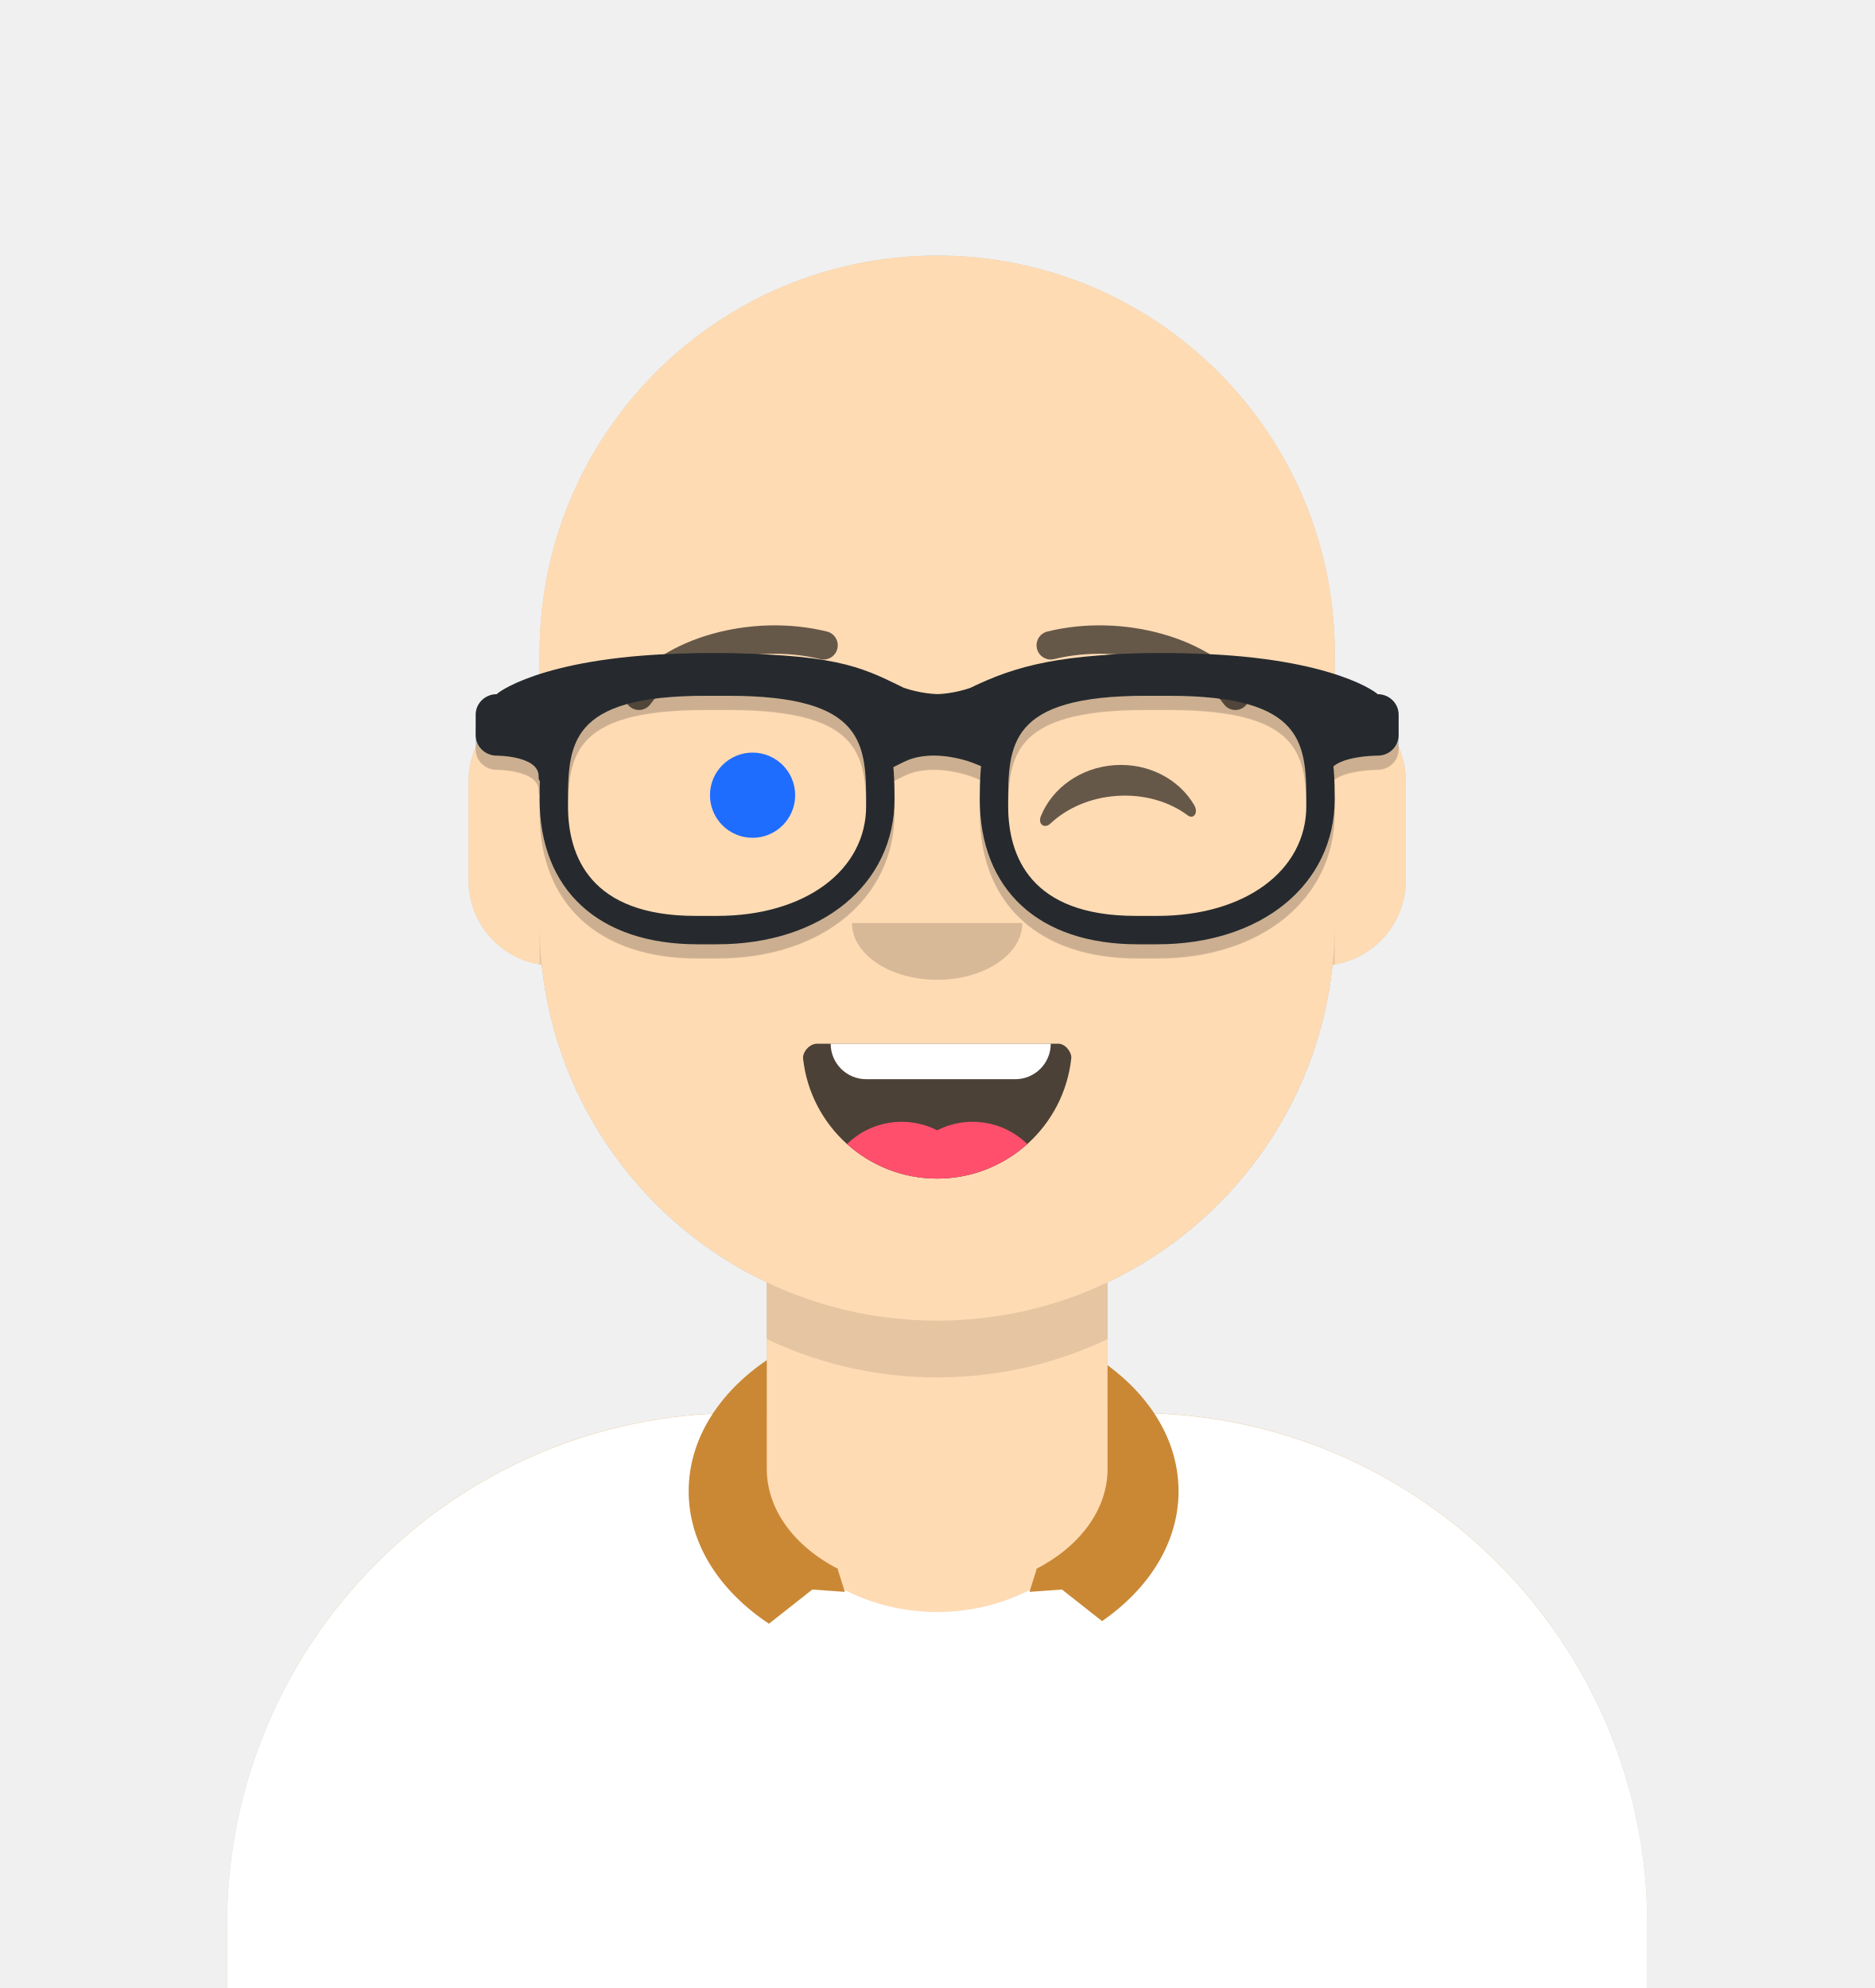
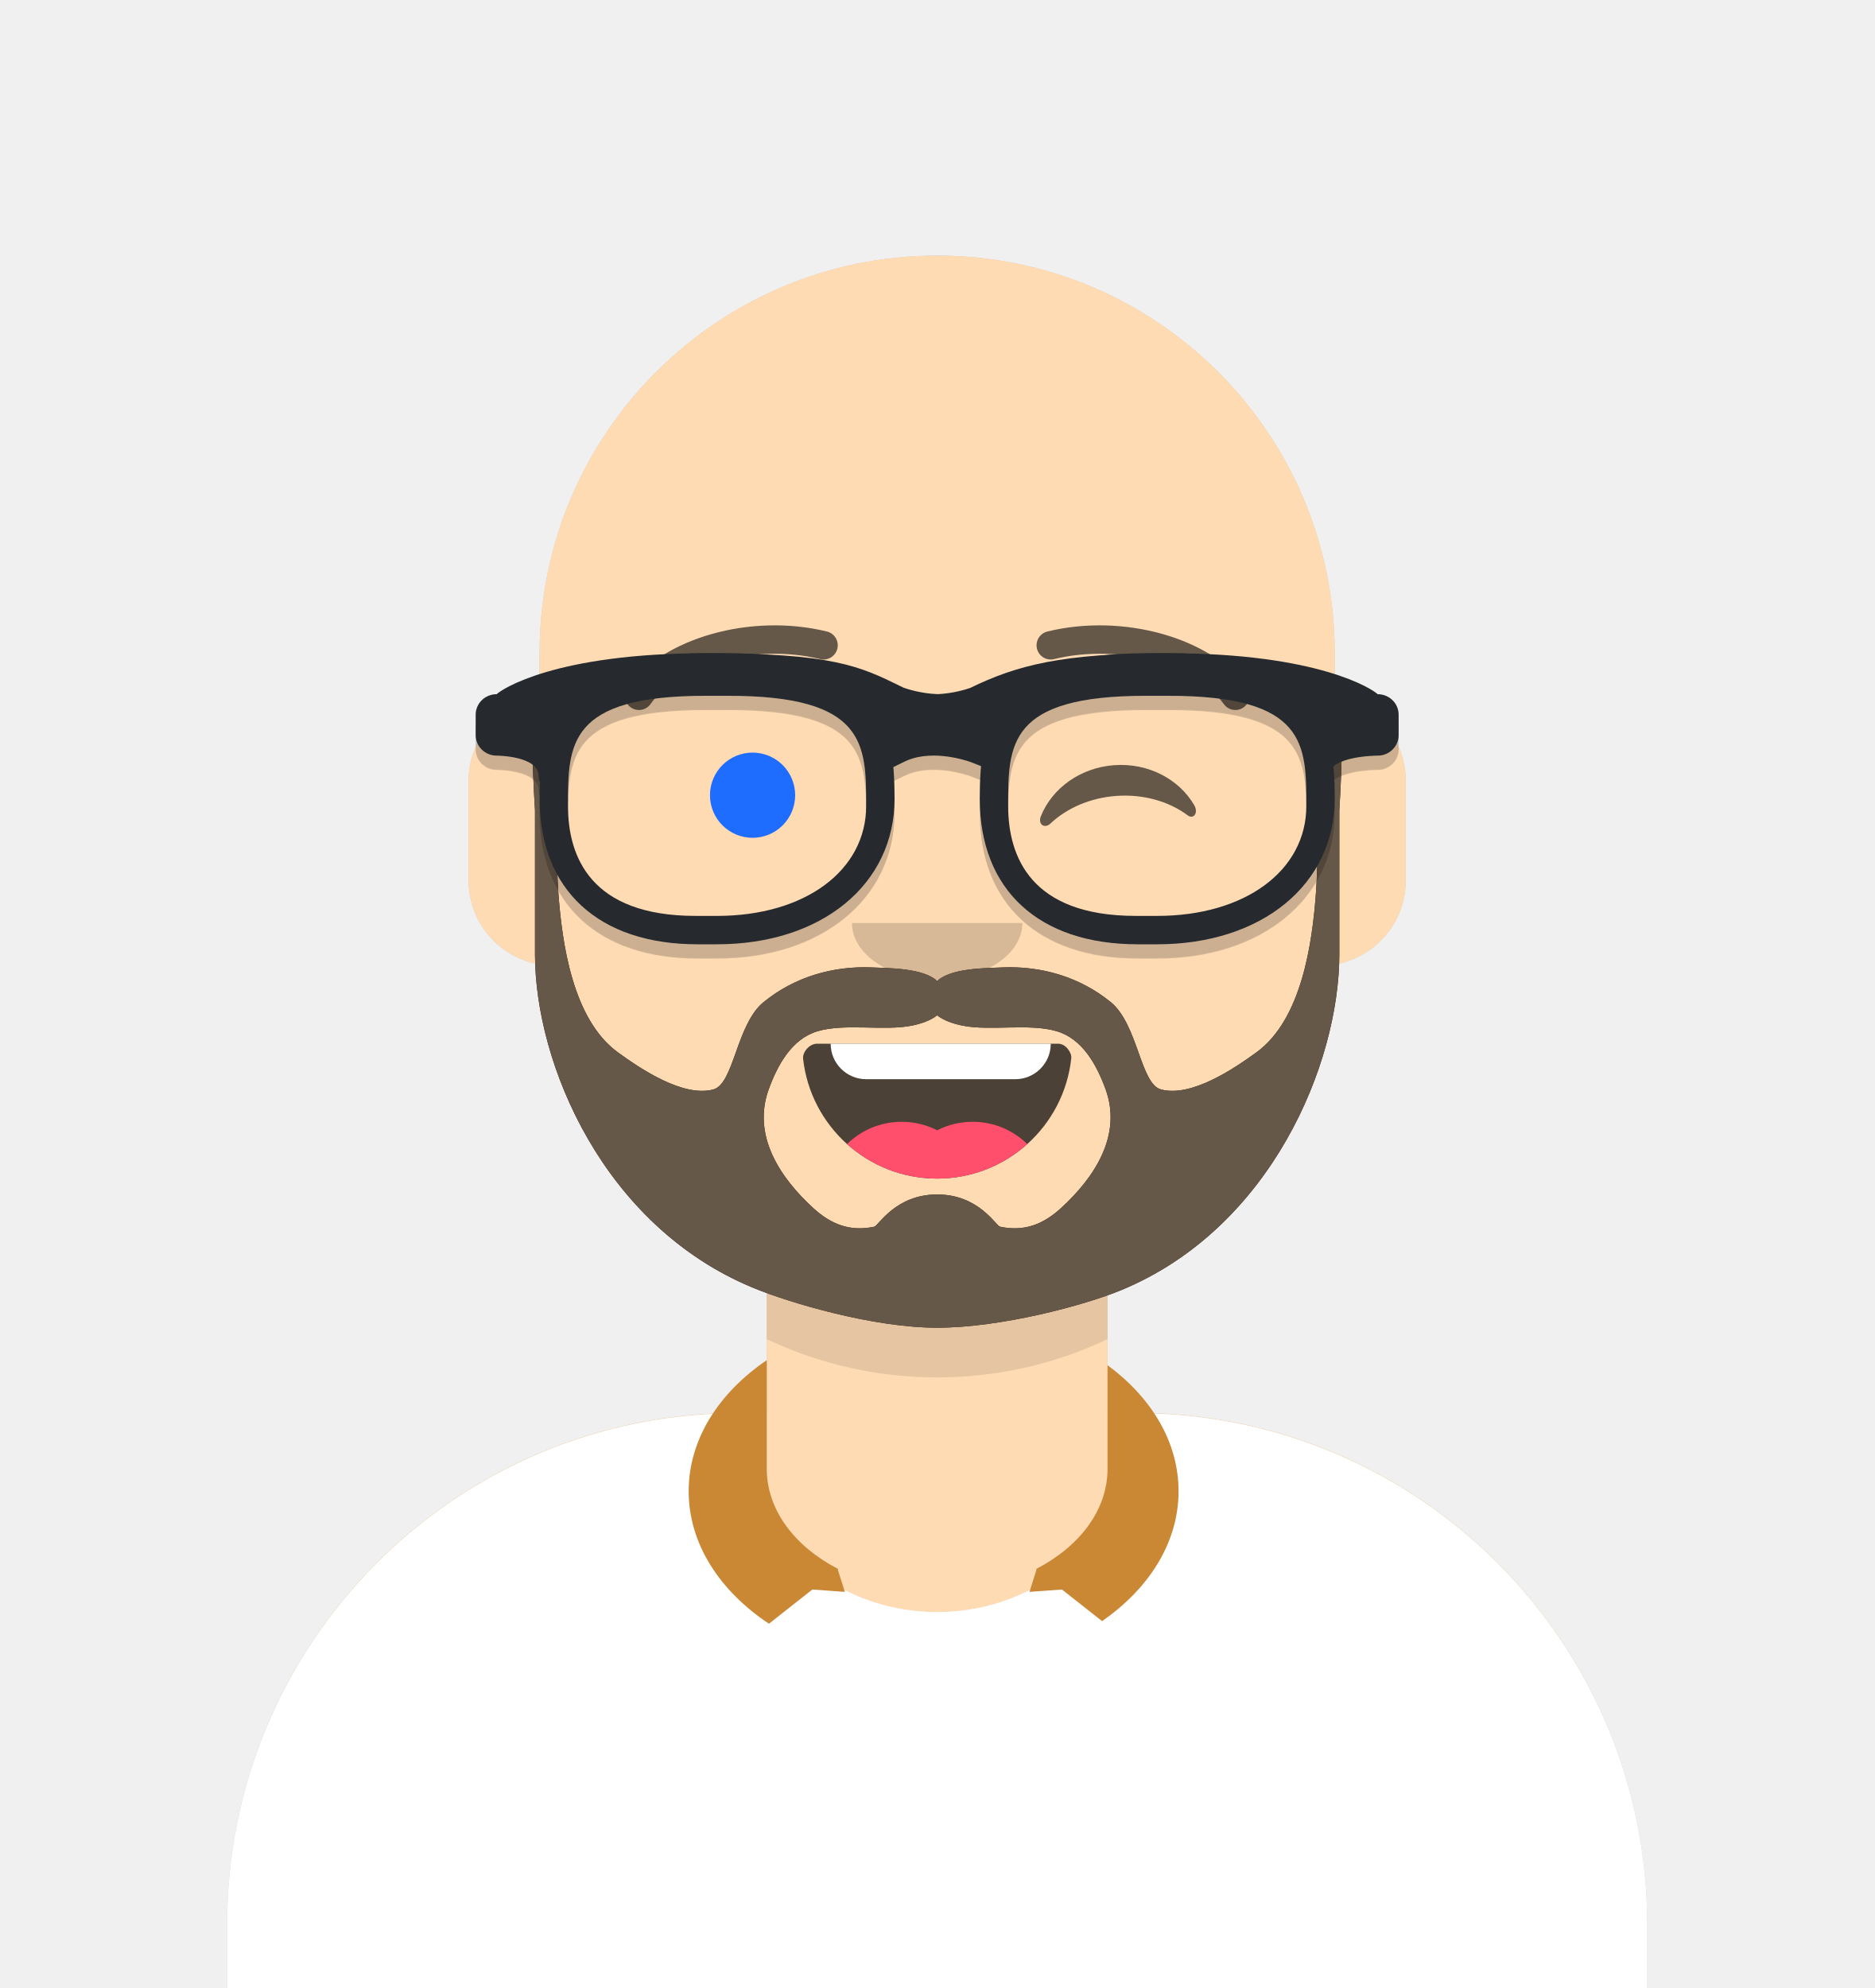
<svg xmlns="http://www.w3.org/2000/svg" xmlns:xlink="http://www.w3.org/1999/xlink" width="264px" height="280px" viewBox="0 0 264 280" version="1.1">
  <defs>
-     <circle id="path-1" cx="120" cy="120" r="120" />
-     <path d="M12,160 C12,226.274 65.726,280 132,280 C198.274,280 252,226.274 252,160 L264,160 L264,-1.42108547e-14 L-3.19744231e-14,-1.42108547e-14 L-3.19744231e-14,160 L12,160 Z" id="path-3" />
-     <path d="M124,144.611 L124,163 L128,163 L128,163 C167.765,163 200,195.235 200,235 L200,244 L0,244 L0,235 C-4.86974701e-15,195.235 32.235,163 72,163 L72,163 L76,163 L76,144.611 C58.763,136.422 46.372,119.687 44.305,99.881 C38.48,99.058 34,94.052 34,88 L34,74 C34,68.054 38.325,63.118 44,62.166 L44,56 L44,56 C44,25.072 69.072,5.68137151e-15 100,0 L100,0 L100,0 C130.928,-5.68137151e-15 156,25.072 156,56 L156,62.166 C161.675,63.118 166,68.054 166,74 L166,88 C166,94.052 161.52,99.058 155.695,99.881 C153.628,119.687 141.237,136.422 124,144.611 Z" id="path-5" />
+     <circle id="react-path-1" cx="120" cy="120" r="120" />
+     <path d="M12,160 C12,226.274 65.726,280 132,280 C198.274,280 252,226.274 252,160 L264,160 L264,-1.42108547e-14 L-3.19744231e-14,-1.42108547e-14 L-3.19744231e-14,160 L12,160 Z" id="react-path-2" />
+     <path d="M124,144.611 L124,163 L128,163 L128,163 C167.765,163 200,195.235 200,235 L200,244 L0,244 L0,235 C-4.86974701e-15,195.235 32.235,163 72,163 L72,163 L76,163 L76,144.611 C58.763,136.422 46.372,119.687 44.305,99.881 C38.48,99.058 34,94.052 34,88 L34,74 C34,68.054 38.325,63.118 44,62.166 L44,56 L44,56 C44,25.072 69.072,5.68137151e-15 100,0 L100,0 L100,0 C130.928,-5.68137151e-15 156,25.072 156,56 L156,62.166 C161.675,63.118 166,68.054 166,74 L166,88 C166,94.052 161.52,99.058 155.695,99.881 C153.628,119.687 141.237,136.422 124,144.611 Z" id="react-path-3" />
  </defs>
  <g id="Avataaar" stroke="none" stroke-width="1" fill="none" fill-rule="evenodd">
    <g transform="translate(-825, -1100)" id="Avataaar/Circle">
      <g transform="translate(825, 1100)">
        <g id="Mask" />
-         <g id="Avataaar" stroke-width="1" fill-rule="evenodd" mask="url(#mask-4)">
+         <g id="Avataaar" stroke-width="1" fill-rule="evenodd" mask="url(#react-mask-5)">
          <g id="Body" transform="translate(32, 36)">
-             <mask id="mask-6" fill="white">
-               <use xlink:href="#path-5" />
+             <mask id="react-mask-6" fill="white">
+               <use xlink:href="#react-path-3" />
            </mask>
-             <use fill="#D0C6AC" xlink:href="#path-5" />
-             <g id="Skin/👶🏽-03-Brown" mask="url(#mask-6)" fill="#FFDBB4">
-               <g transform="translate(-32, 0)" id="Color">
-                 <rect x="0" y="0" width="264" height="244" />
+             <use fill="#D0C6AC" xlink:href="#react-path-3" />
+             <g id="Skin/👶🏽-03-Brown" mask="url(#react-mask-6)" fill="#FFDBB4">
+               <g transform="translate(0, 0)" id="Color">
+                 <rect x="0" y="0" width="264" height="280" />
              </g>
            </g>
-             <path d="M156,79 L156,102 C156,132.928 130.928,158 100,158 C69.072,158 44,132.928 44,102 L44,79 L44,94 C44,124.928 69.072,150 100,150 C130.928,150 156,124.928 156,94 L156,79 Z" id="Neck-Shadow" fill-opacity="0.1" fill="#000000" mask="url(#mask-6)" />
+             <path d="M156,79 L156,102 C156,132.928 130.928,158 100,158 C69.072,158 44,132.928 44,102 L44,79 L44,94 C44,124.928 69.072,150 100,150 C130.928,150 156,124.928 156,94 L156,79 Z" id="Neck-Shadow" fill-opacity="0.1" fill="#000000" mask="url(#react-mask-6)" />
          </g>
          <g id="Clothing/Collar-+-Sweater" transform="translate(0, 170)">
            <defs>
-               <path d="M105.192,29.052 L104,29.052 L104,29.052 C64.235,29.052 32,61.287 32,101.052 L32,110 L232,110 L232,101.052 C232,61.287 199.765,29.052 160,29.052 L160,29.052 L158.808,29.052 C158.935,30.035 159,31.036 159,32.052 C159,45.859 146.912,57.052 132,57.052 C117.088,57.052 105,45.859 105,32.052 C105,31.036 105.065,30.035 105.192,29.052 Z" id="react-path-23" />
+               <path d="M105.192,29.052 L104,29.052 L104,29.052 C64.235,29.052 32,61.287 32,101.052 L32,110 L232,110 L232,101.052 C232,61.287 199.765,29.052 160,29.052 L160,29.052 L158.808,29.052 C158.935,30.035 159,31.036 159,32.052 C159,45.859 146.912,57.052 132,57.052 C117.088,57.052 105,45.859 105,32.052 C105,31.036 105.065,30.035 105.192,29.052 Z" id="react-path-7" />
            </defs>
-             <mask id="react-mask-24" fill="white">
-               <use xlink:href="#react-path-23" />
+             <mask id="react-mask-8" fill="white">
+               <use xlink:href="#react-path-7" />
            </mask>
-             <use id="Clothes" fill="#E6E6E6" fill-rule="evenodd" xlink:href="#react-path-23" />
-             <g id="Color/Palette/Gray-01" mask="url(#react-mask-24)" fill-rule="evenodd" fill="#FFFFFF">
+             <use id="Clothes" fill="#E6E6E6" fill-rule="evenodd" xlink:href="#react-path-7" />
+             <g id="Color/Palette/Gray-01" mask="url(#react-mask-8)" fill-rule="evenodd" fill="#FFFFFF">
              <rect id="🖍Color" x="0" y="0" width="264" height="110" />
            </g>
            <path d="M156,22.279 C162.182,26.835 166,33.106 166,40.028 C166,47.233 161.863,53.733 155.229,58.327 L149.579,53.876 L145,54.208 L146,51.057 L145.922,50.996 C152.022,47.853 156,42.7 156,36.877 L156,22.279 Z M108,21.571 C101.233,26.174 97,32.74 97,40.028 C97,47.426 101.362,54.08 108.308,58.692 L114.421,53.876 L119,54.208 L118,51.057 L118.078,50.996 C111.978,47.853 108,42.7 108,36.877 L108,21.571 Z" id="Collar" fill="#CA8835" fill-rule="evenodd" />
          </g>
          <g id="Face" transform="translate(76, 82)" fill="#000000">
            <g id="Mouth/Smile" transform="translate(2, 52)">
              <defs>
-                 <path d="M35.118,15.128 C36.176,24.62 44.226,32 54,32 C63.804,32 71.874,24.574 72.892,15.04 C72.974,14.273 72.117,13 71.043,13 C56.149,13 44.738,13 37.087,13 C36.007,13 35.012,14.178 35.118,15.128 Z" id="react-path-3" />
+                 <path d="M35.118,15.128 C36.176,24.62 44.226,32 54,32 C63.804,32 71.874,24.574 72.892,15.04 C72.974,14.273 72.117,13 71.043,13 C56.149,13 44.738,13 37.087,13 C36.007,13 35.012,14.178 35.118,15.128 Z" id="react-path-9" />
              </defs>
-               <mask id="react-mask-4" fill="white">
-                 <use xlink:href="#react-path-3" />
+               <mask id="react-mask-10" fill="white">
+                 <use xlink:href="#react-path-9" />
              </mask>
-               <use id="Mouth" fill-opacity="0.7" fill="#000000" fill-rule="evenodd" xlink:href="#react-path-3" />
-               <rect id="Teeth" fill="#FFFFFF" fill-rule="evenodd" mask="url(#react-mask-4)" x="39" y="2" width="31" height="16" rx="5" />
-               <g id="Tongue" stroke-width="1" fill-rule="evenodd" mask="url(#react-mask-4)" fill="#FF4F6D">
+               <use id="Mouth" fill-opacity="0.7" fill="#000000" fill-rule="evenodd" xlink:href="#react-path-9" />
+               <rect id="Teeth" fill="#FFFFFF" fill-rule="evenodd" mask="url(#react-mask-10)" x="39" y="2" width="31" height="16" rx="5" />
+               <g id="Tongue" stroke-width="1" fill-rule="evenodd" mask="url(#react-mask-10)" fill="#FF4F6D">
                <g transform="translate(38, 24)">
                  <circle cx="11" cy="11" r="11" />
                  <circle cx="21" cy="11" r="11" />
                </g>
              </g>
            </g>
            <g id="Nose/Default" transform="translate(28, 40)" fill-opacity="0.16">
              <path d="M16,8 C16,12.418 21.373,16 28,16 L28,16 C34.627,16 40,12.418 40,8" id="Nose" />
            </g>
            <g id="Eyes/Wink-😉" transform="translate(0, 8)" fill-opacity="0.6">
              <circle id="Eye" cx="30" cy="22" r="6" fill-opacity="1" fill="#1E6DFF" />
              <path d="M70.412,24.205 C72.259,20.406 76.417,17.758 81.25,17.758 C86.066,17.758 90.211,20.387 92.068,24.165 C92.619,25.287 91.834,26.205 91.043,25.525 C88.592,23.417 85.111,22.101 81.25,22.101 C77.509,22.101 74.126,23.336 71.69,25.329 C70.799,26.058 69.872,25.316 70.412,24.205 Z" id="Winky-Wink" transform="translate(81.25223, 21.75758) rotate(-4) translate(-81.25223, -21.75758) " />
            </g>
            <g id="Eyebrow/Outline/Default" fill-opacity="0.6">
              <g id="I-Browse" transform="translate(12, 6)">
                <path d="M3.63,11.159 C7.545,5.65 18.278,2.561 27.523,4.831 C28.596,5.095 29.679,4.439 29.942,3.366 C30.206,2.293 29.55,1.21 28.477,0.947 C17.74,-1.69 5.312,1.887 0.37,8.841 C-0.27,9.742 -0.059,10.99 0.841,11.63 C1.742,12.27 2.99,12.059 3.63,11.159 Z" id="Eyebrow" fill-rule="nonzero" />
                <path d="M61.63,11.159 C65.545,5.65 76.278,2.561 85.523,4.831 C86.596,5.095 87.679,4.439 87.942,3.366 C88.206,2.293 87.55,1.21 86.477,0.947 C75.74,-1.69 63.312,1.887 58.37,8.841 C57.73,9.742 57.941,10.99 58.841,11.63 C59.742,12.27 60.99,12.059 61.63,11.159 Z" id="Eyebrow" fill-rule="nonzero" transform="translate(73.00015, 6.039198) scale(-1, 1) translate(-73.00015, -6.039198) " />
              </g>
            </g>
          </g>
          <g id="Top" stroke-width="1" fill-rule="evenodd">
            <defs>
-               <rect id="react-path-7" x="0" y="0" width="264" height="280" />
-               <filter x="-0.8%" y="-2.0%" width="101.5%" height="108.0%" filterUnits="objectBoundingBox" id="react-filter-5">
+               <rect id="react-path-13" x="0" y="0" width="264" height="280" />
+               <filter x="-0.8%" y="-2.0%" width="101.5%" height="108.0%" filterUnits="objectBoundingBox" id="react-filter-11">
                <feOffset dx="0" dy="2" in="SourceAlpha" result="shadowOffsetOuter1" />
                <feColorMatrix values="0 0 0 0 0   0 0 0 0 0   0 0 0 0 0  0 0 0 0.16 0" type="matrix" in="shadowOffsetOuter1" result="shadowMatrixOuter1" />
                <feMerge>
                  <feMergeNode in="shadowMatrixOuter1" />
                  <feMergeNode in="SourceGraphic" />
                </feMerge>
              </filter>
            </defs>
-             <mask id="react-mask-6" fill="white">
-               <use xlink:href="#react-path-7" />
+             <mask id="react-mask-12" fill="white">
+               <use xlink:href="#react-path-13" />
            </mask>
            <g id="Mask" />
-             <g id="Top/No-Hair" mask="url(#react-mask-6)">
+             <g id="Top/No-Hair" mask="url(#react-mask-12)">
              <g transform="translate(-1, 0)">
+                 <g id="Facial-Hair/Beard-Light" transform="translate(49, 72)">
+                   <defs>
+                     <path d="M101.428,98.169 C98.915,100.463 96.237,101.494 92.853,100.773 C92.271,100.649 89.896,96.235 84,96.235 C78.103,96.235 75.729,100.649 75.147,100.773 C71.762,101.494 69.085,100.463 66.571,98.169 C61.846,93.856 57.917,87.908 60.278,81.419 C61.508,78.037 63.51,74.324 67.151,73.246 C71.038,72.096 76.497,73.244 80.415,72.458 C81.684,72.204 83.071,71.751 84,71 C84.929,71.751 86.316,72.204 87.585,72.458 C91.503,73.244 96.961,72.096 100.849,73.246 C104.49,74.324 106.491,78.037 107.722,81.419 C110.083,87.908 106.154,93.856 101.428,98.169 M140.081,26 C136.671,34.4 137.988,44.858 137.357,53.676 C136.844,60.843 135.337,71.586 128.973,76.215 C125.718,78.582 119.794,82.56 115.542,81.45 C112.615,80.686 112.302,72.29 108.455,69.147 C104.092,65.582 98.643,64.016 93.149,64.258 C90.779,64.362 85.984,64.337 84,66.16 C82.016,64.337 77.222,64.362 74.851,64.258 C69.357,64.016 63.908,65.582 59.545,69.147 C55.698,72.29 55.386,80.686 52.458,81.45 C48.206,82.56 42.282,78.582 39.027,76.215 C32.662,71.586 31.156,60.843 30.643,53.676 C30.012,44.858 31.329,34.4 27.919,26 C26.26,26 27.354,42.129 27.354,42.129 L27.354,62.485 C27.386,77.773 36.935,100.655 58.108,109.393 C63.286,111.53 75.015,115 84,115 C92.985,115 104.714,111.86 109.892,109.723 C131.065,100.986 140.614,77.773 140.646,62.485 L140.646,42.129 C140.646,42.129 141.74,26 140.081,26" id="react-path-15" />
+                   </defs>
+                   <mask id="react-mask-14" fill="white">
+                     <use xlink:href="#react-path-15" />
+                   </mask>
+                   <use id="Lite-Beard" fill="#331B0C" fill-rule="evenodd" xlink:href="#react-path-15" />
+                   <g id="Color/Hair/Brown" mask="url(#react-mask-14)" fill="#665848">
+                     <g transform="translate(-32, 0)" id="Color">
+                       <rect x="0" y="0" width="264" height="244" />
+                     </g>
+                   </g>
+                 </g>
                <g id="Top/_Resources/Prescription-02" fill="none" transform="translate(62, 85)" stroke-width="1">
                  <defs>
-                     <filter x="-0.8%" y="-2.4%" width="101.5%" height="109.8%" filterUnits="objectBoundingBox" id="react-filter-8">
+                     <filter x="-0.8%" y="-2.4%" width="101.5%" height="109.8%" filterUnits="objectBoundingBox" id="react-filter-16">
                      <feOffset dx="0" dy="2" in="SourceAlpha" result="shadowOffsetOuter1" />
                      <feColorMatrix values="0 0 0 0 0   0 0 0 0 0   0 0 0 0 0  0 0 0 0.2 0" type="matrix" in="shadowOffsetOuter1" result="shadowMatrixOuter1" />
                      <feMerge>
                        <feMergeNode in="shadowMatrixOuter1" />
                        <feMergeNode in="SourceGraphic" />
                      </feMerge>
                    </filter>
                  </defs>
-                   <g id="Wayfarers" filter="url(#react-filter-8)" transform="translate(6, 7)" fill="#252C2F">
+                   <g id="Wayfarers" filter="url(#react-filter-16)" transform="translate(6, 7)" fill="#252C2F">
                    <path d="M34,41 L31.242,41 C17.315,41 9,33.336 9,20.5 C9,10.127 10.817,0 32.53,0 L35.47,0 C57.183,0 59,10.127 59,20.5 C59,32.569 48.721,41 34,41 Z M32.385,6 C13,6 13,12.841 13,21.502 C13,28.572 16.116,37 30.971,37 L34,37 C46.365,37 55,30.627 55,21.502 C55,12.841 55,6 35.615,6 L32.385,6 Z" id="Left" fill-rule="nonzero" />
                    <path d="M96,41 L93.242,41 C79.315,41 71,33.336 71,20.5 C71,10.127 72.817,0 94.53,0 L97.47,0 C119.183,0 121,10.127 121,20.5 C121,32.569 110.721,41 96,41 Z M94.385,6 C75,6 75,12.841 75,21.502 C75,28.572 78.119,37 92.971,37 L96,37 C108.365,37 117,30.627 117,21.502 C117,12.841 117,6 97.615,6 L94.385,6 Z" id="Right" fill-rule="nonzero" />
                    <path d="M2.955,5.772 C3.646,5.096 11.21,0 32.5,0 C50.351,0 54.13,1.853 59.85,4.652 L60.269,4.859 C60.667,4.999 62.7,5.69 65.079,5.766 C67.246,5.673 69.1,5.085 69.642,4.897 C76.17,1.722 82.561,0 97.5,0 C118.79,0 126.354,5.096 127.045,5.772 C128.679,5.772 130,7.062 130,8.657 L130,11.543 C130,13.139 128.679,14.429 127.045,14.429 C127.045,14.429 120.144,14.429 120.144,17.315 C120.144,20.2 118.182,13.139 118.182,11.543 L118.182,8.732 C114.579,7.353 108.128,4.786 97.5,4.786 C85.658,4.786 79.761,6.886 74.702,8.971 L74.759,9.108 L74.756,11.094 L72.539,16.444 L69.8,15.361 C69.556,15.264 69.028,15.09 68.296,14.91 C66.256,14.407 64.159,14.254 62.304,14.634 C61.624,14.774 60.992,14.984 60.413,15.267 L57.77,16.558 L55.127,11.396 L55.244,9.102 L55.325,8.907 C50.962,6.874 46.939,4.786 32.5,4.786 C21.872,4.786 15.422,7.352 11.818,8.731 L11.818,11.543 C11.818,13.139 8.864,20.2 8.864,17.315 C8.864,14.429 2.955,14.429 2.955,14.429 C1.324,14.429 0,13.139 0,11.543 L0,8.657 C0,7.062 1.324,5.772 2.955,5.772 Z" id="Stuff" fill-rule="nonzero" />
                  </g>
                </g>
              </g>
            </g>
          </g>
        </g>
      </g>
    </g>
  </g>
</svg>
